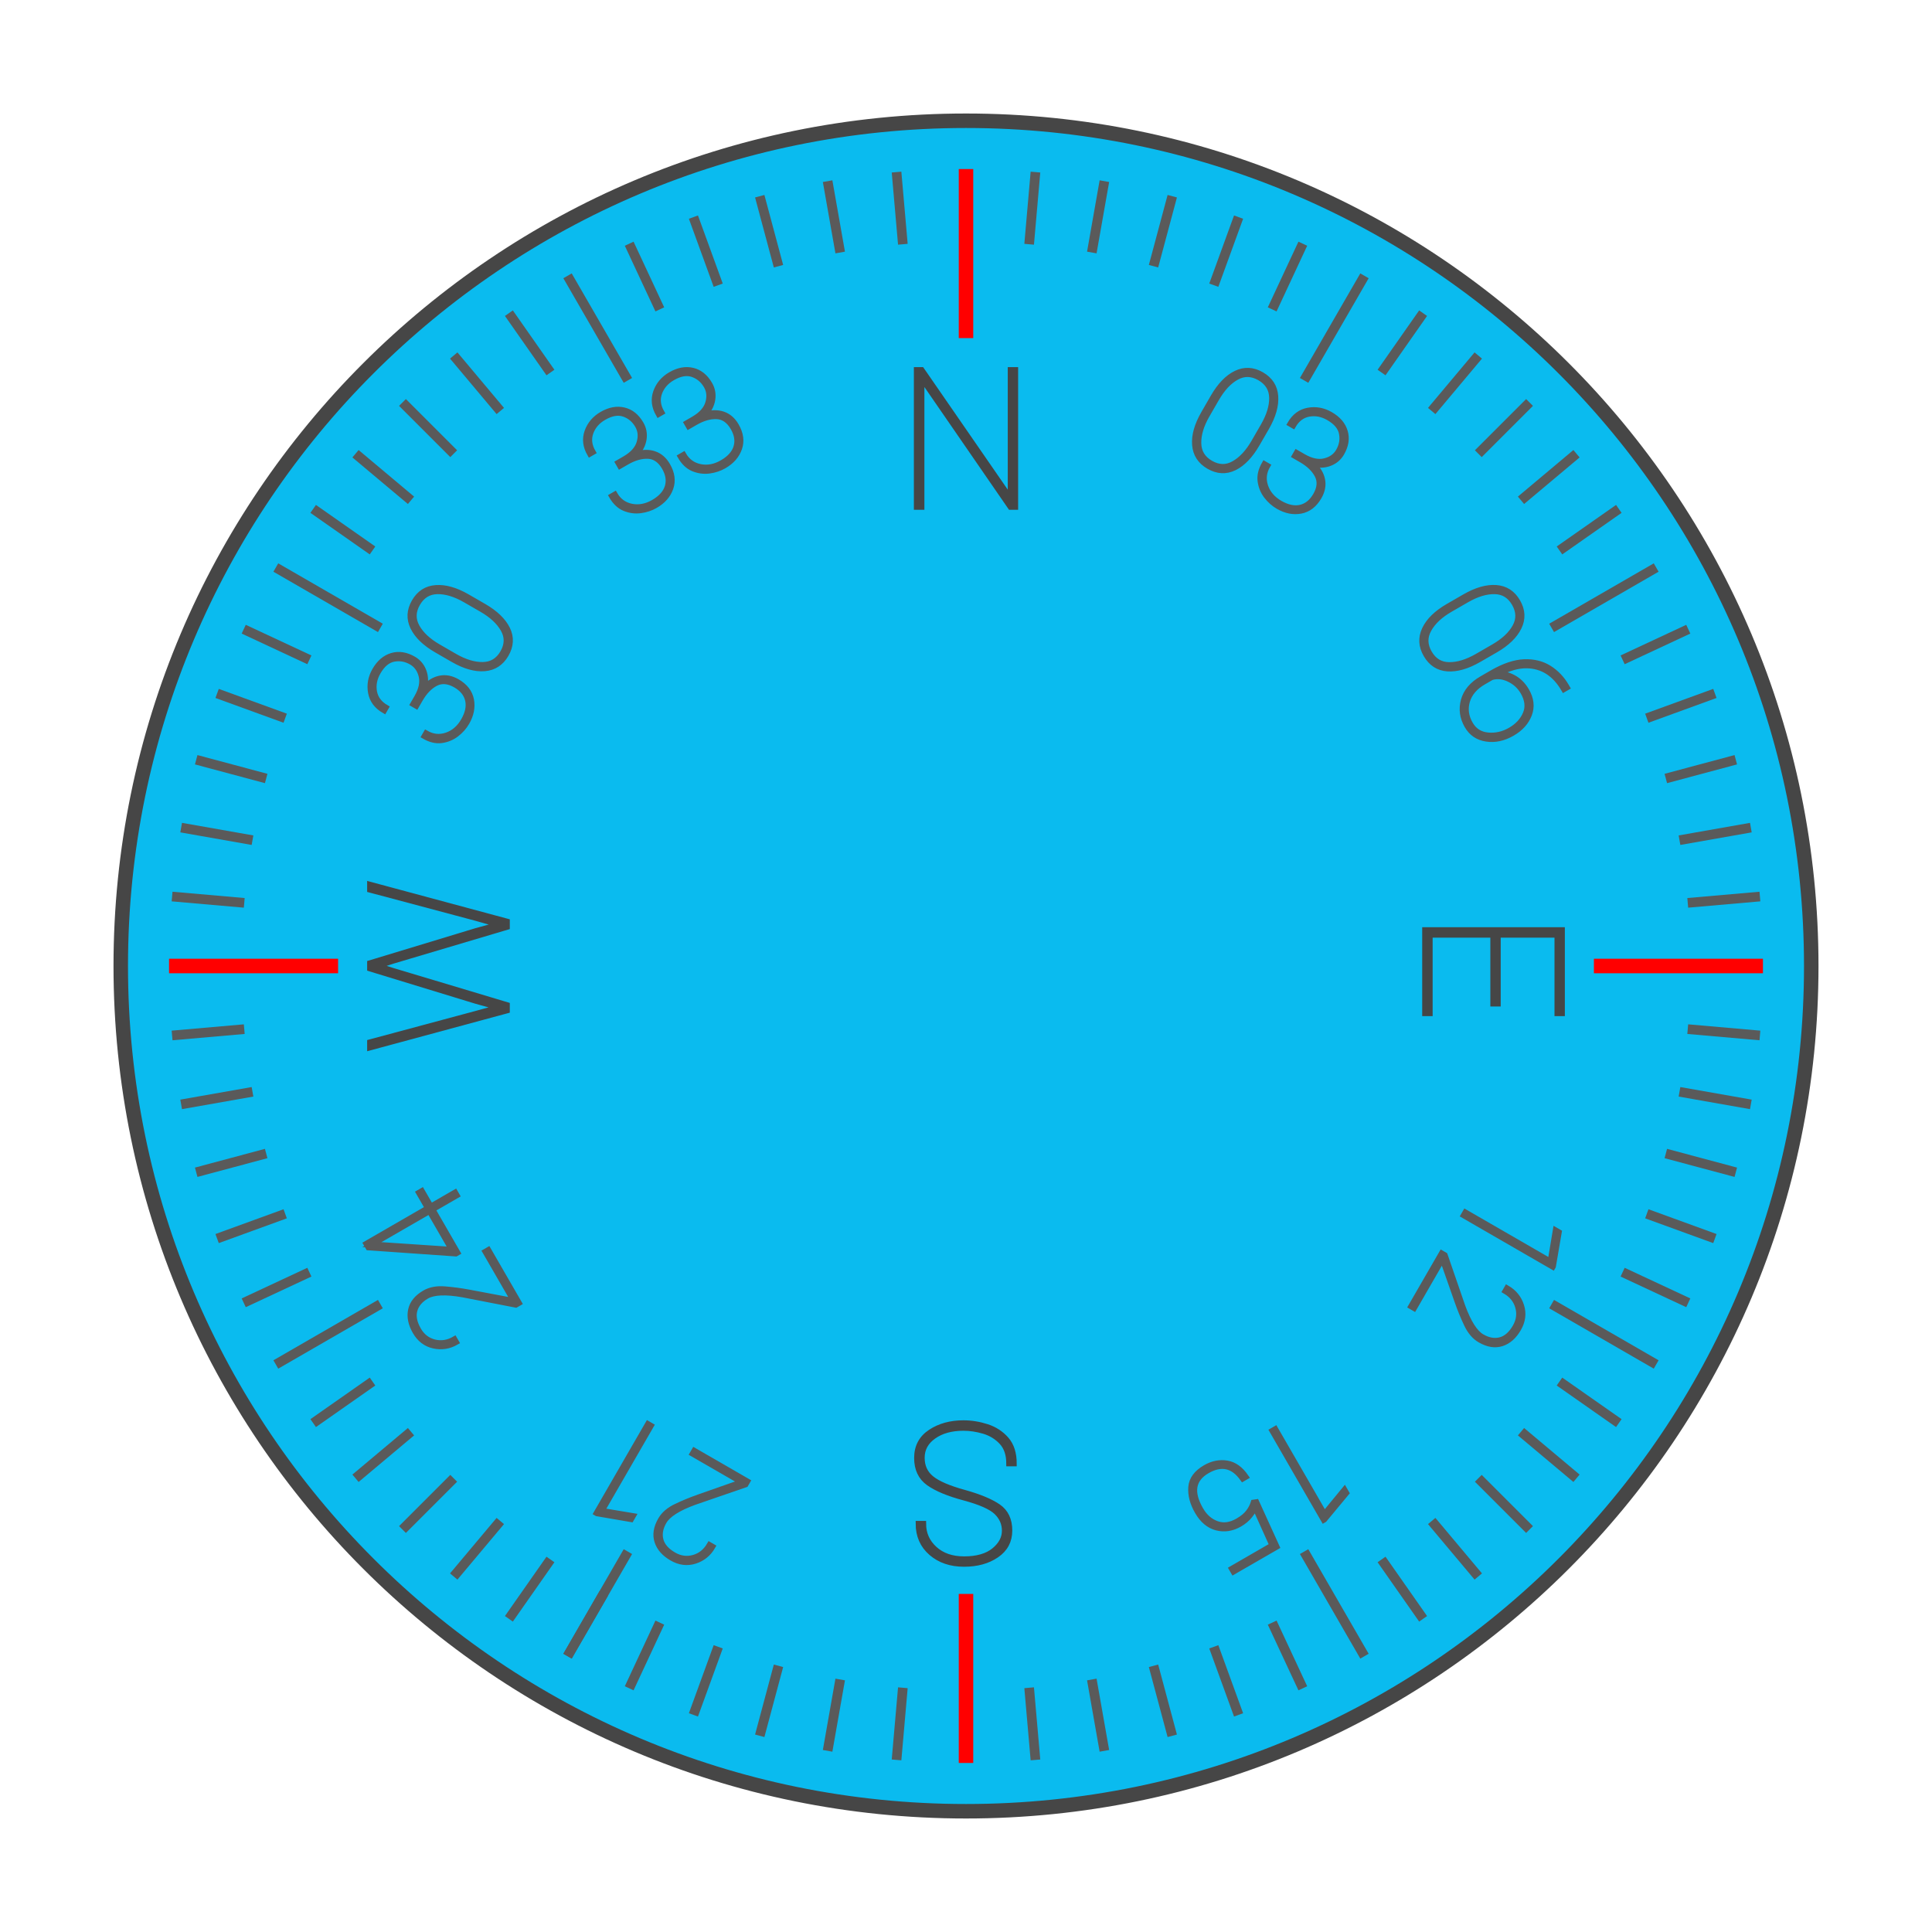
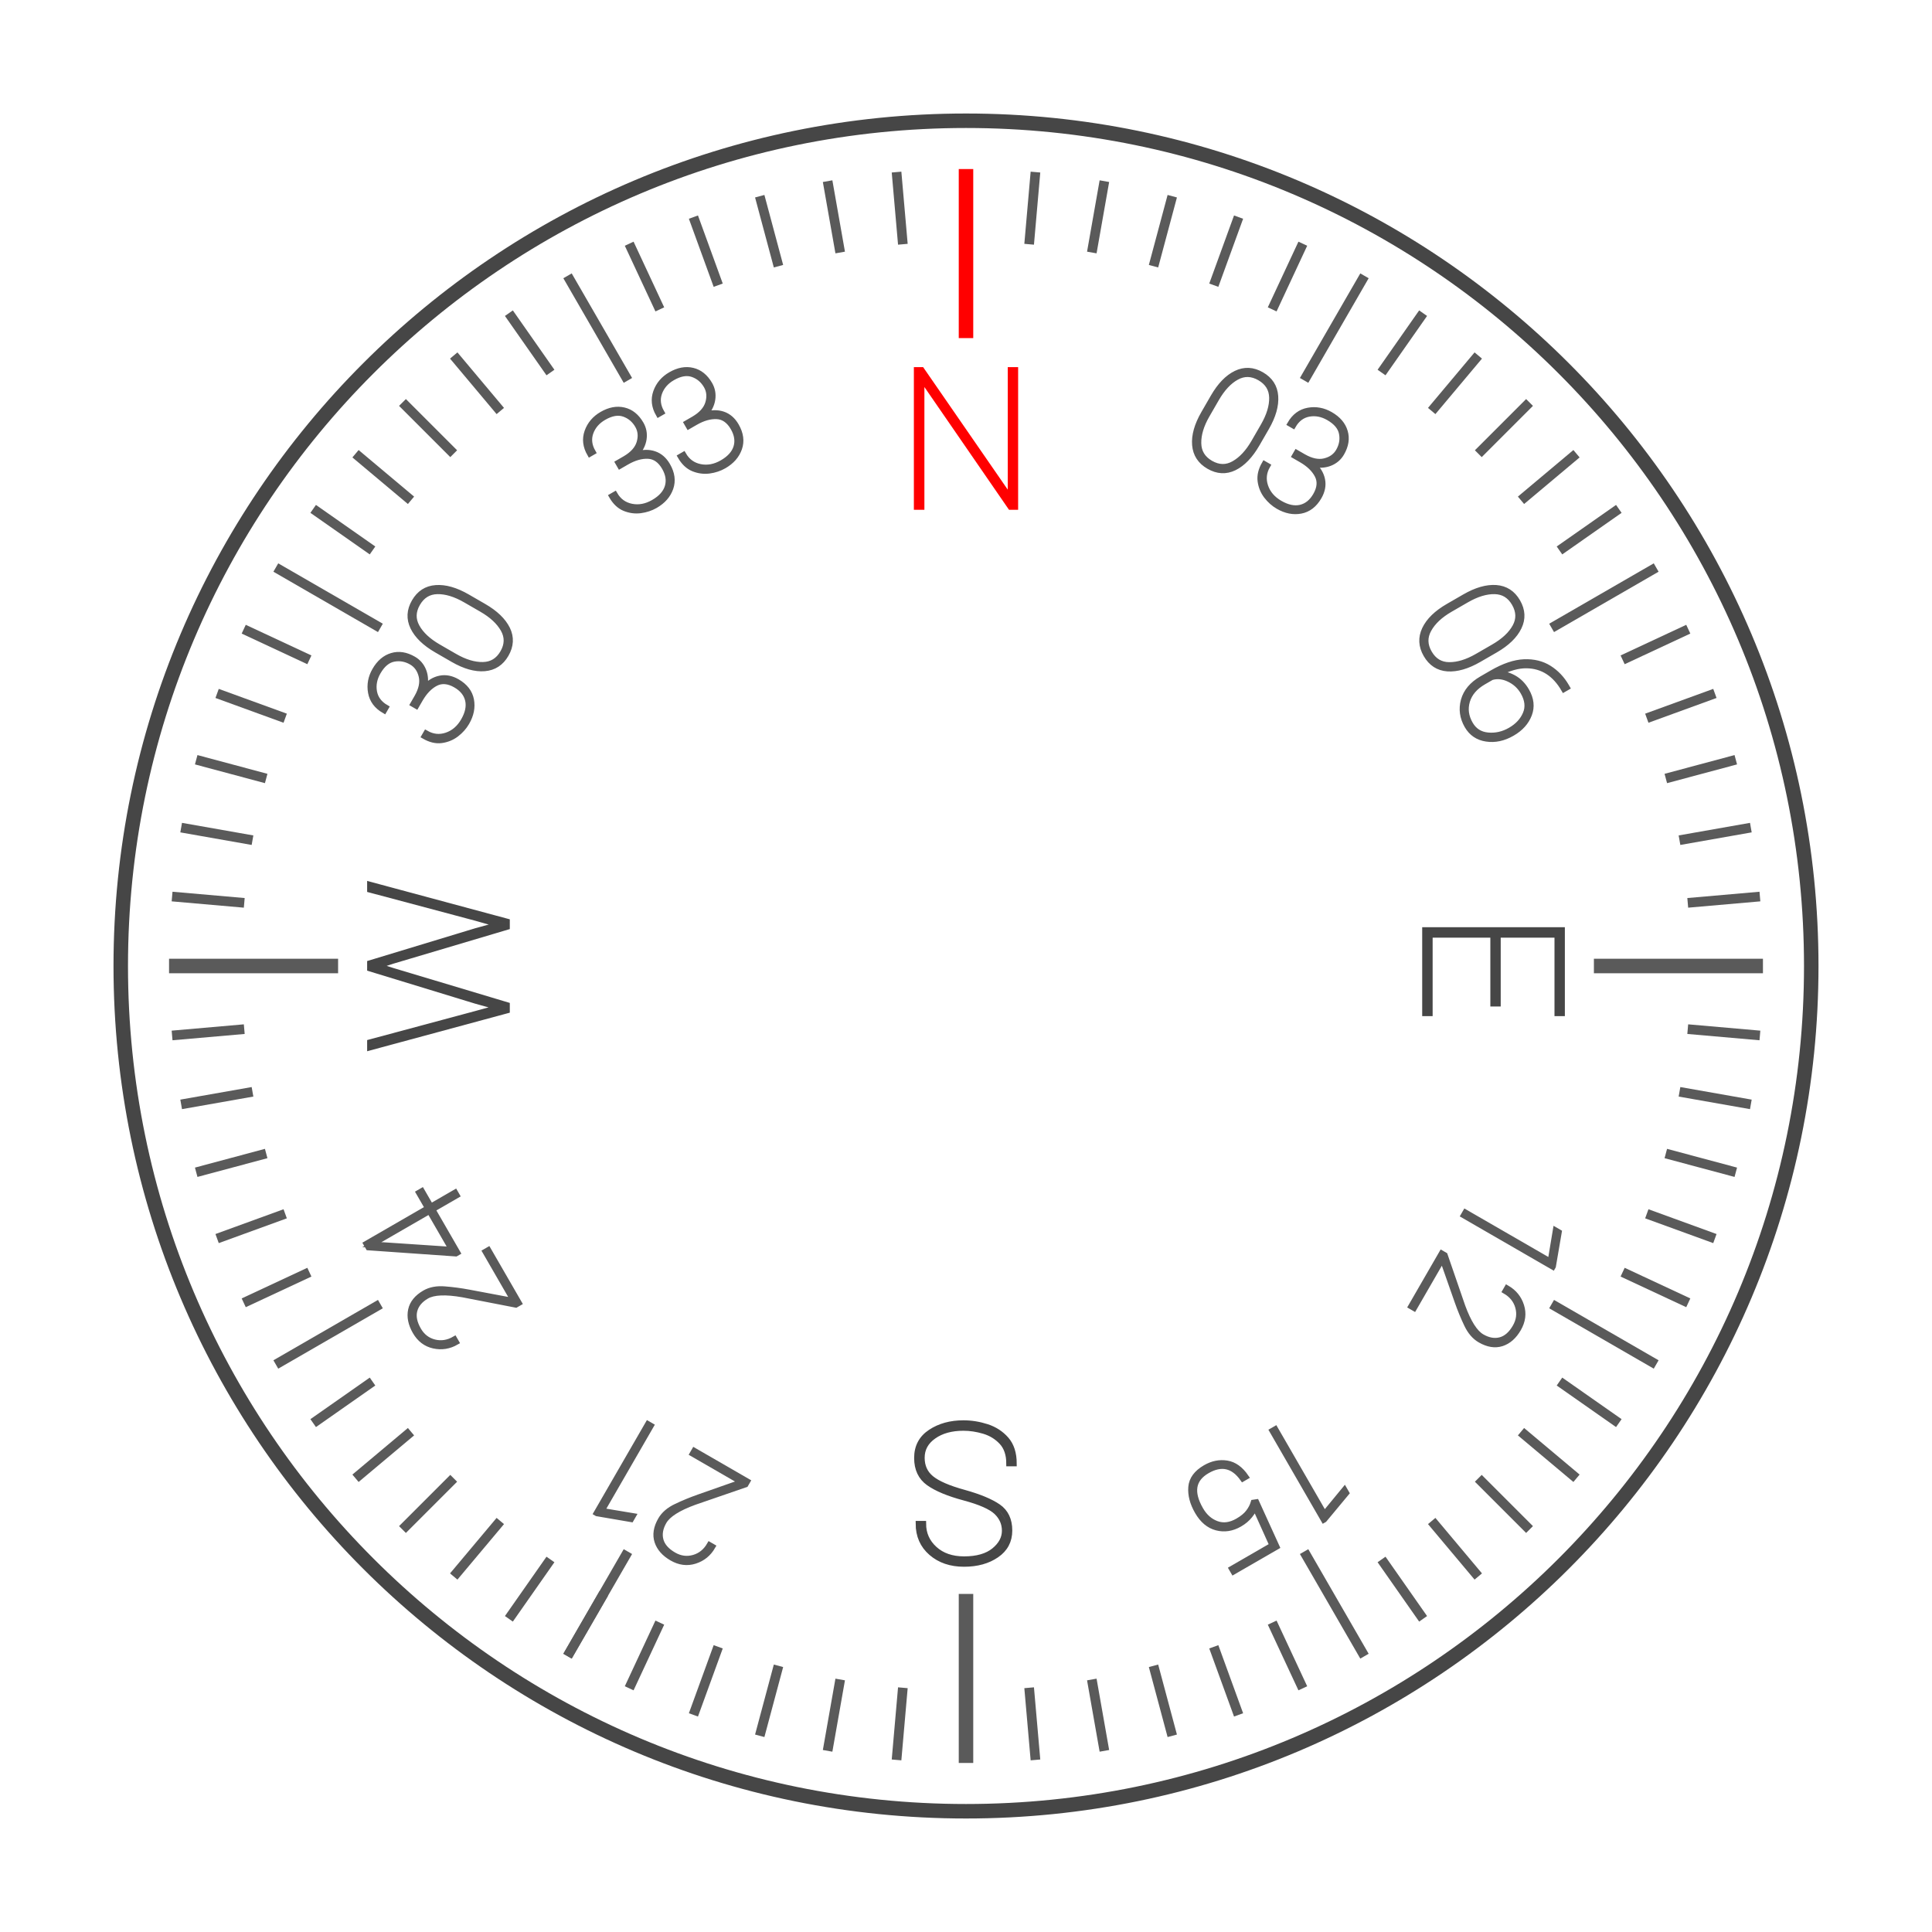
<svg xmlns="http://www.w3.org/2000/svg" width="400" height="400" viewBox="0 0 400 400" fill="none">
  <style>
        .text {
            font-family: 'Roboto', sans-serif;
            font-weight: 10;
            font-size: 40px;
            fill: rgb(90, 90, 90);
            stroke: rgb(90, 90, 90);
            stroke-width: 1.1;
        }

        .darker {
-             fill: rgb(70, 70, 70);
+             /* fill: rgb(70, 70, 70); */
            stroke: rgb(70, 70, 70);
        }

        .smaller {
            font-size: 30px;
        }

        .tick {
            stroke: rgb(90, 90, 90);
            stroke-width: 2;
        }

        .red {
            fill: rgb(255, 0, 0);
            stroke: rgb(255, 0, 0);
        }

        .black {
            fill: rgb(0, 0, 0);
            stroke: rgb(0, 0, 0);
        }

        .thicker {
            stroke-width: 3;
        }
    </style>
-   <ellipse class="thicker darker" style="fill: #0abbef;" cx="200" cy="200" rx="175" ry="175" />
-   <text x="200" y="105" text-anchor="middle" class="text darker" transform="rotate(0 200 200)">N</text>
+   <ellipse class="thicker darker" cx="200" cy="200" rx="175" ry="175" fill="none" />
+   <text x="200" y="105" text-anchor="middle" class="text red" transform="rotate(0 200 200)">N</text>
  <text x="200" y="105" text-anchor="middle" class="text darker" transform="rotate(90 200 200)">E</text>
  <text x="200" y="105" text-anchor="middle" class="text darker" transform="rotate(180 200 200)">S</text>
  <text x="200" y="105" text-anchor="middle" class="text darker" transform="rotate(270 200 200)">W</text>
  <text x="200" y="85" text-anchor="middle" class="text smaller" transform="rotate(30 200 200)">03</text>
  <text x="200" y="85" text-anchor="middle" class="text smaller" transform="rotate(60 200 200)">06</text>
  <text x="200" y="85" text-anchor="middle" class="text smaller" transform="rotate(120 200 200)">12</text>
  <text x="200" y="85" text-anchor="middle" class="text smaller" transform="rotate(150 200 200)">15</text>
  <text x="200" y="85" text-anchor="middle" class="text smaller" transform="rotate(210 200 200)">21</text>
  <text x="200" y="85" text-anchor="middle" class="text smaller" transform="rotate(240 200 200)">24</text>
  <text x="200" y="85" text-anchor="middle" class="text smaller" transform="rotate(300 200 200)">30</text>
  <text x="200" y="85" text-anchor="middle" class="text smaller" transform="rotate(330 200 200)">33</text>
  <line x1="200" x2="200" y1="35" y2="70" class="tick red thicker" />
-   <line x1="200" x2="200" y1="35" y2="70" class="tick red thicker" transform="rotate(90 200 200)" />
-   <line x1="200" x2="200" y1="35" y2="70" class="tick red thicker" transform="rotate(180 200 200)" />
-   <line x1="200" x2="200" y1="35" y2="70" class="tick red thicker" transform="rotate(270 200 200)" />
+   <line x1="200" x2="200" y1="35" y2="70" class="tick  thicker" transform="rotate(90 200 200)" />
+   <line x1="200" x2="200" y1="35" y2="70" class="tick  thicker" transform="rotate(180 200 200)" />
+   <line x1="200" x2="200" y1="35" y2="70" class="tick  thicker" transform="rotate(270 200 200)" />
  <line x1="200" x2="200" y1="35" y2="60" class="tick" transform="rotate(30 200 200)" />
  <line x1="200" x2="200" y1="35" y2="60" class="tick" transform="rotate(60 200 200)" />
  <line x1="200" x2="200" y1="35" y2="60" class="tick" transform="rotate(120 200 200)" />
  <line x1="200" x2="200" y1="35" y2="60" class="tick" transform="rotate(150 200 200)" />
  <line x1="200" x2="200" y1="35" y2="60" class="tick" transform="rotate(210 200 200)" />
  <line x1="200" x2="200" y1="35" y2="60" class="tick" transform="rotate(240 200 200)" />
  <line x1="200" x2="200" y1="35" y2="60" class="tick" transform="rotate(300 200 200)" />
  <line x1="200" x2="200" y1="35" y2="60" class="tick" transform="rotate(330 200 200)" />
  <line x1="200" x2="200" y1="35" y2="50" class="tick" transform="rotate(5 200 200)" />
  <line x1="200" x2="200" y1="35" y2="50" class="tick" transform="rotate(10 200 200)" />
  <line x1="200" x2="200" y1="35" y2="50" class="tick" transform="rotate(15 200 200)" />
  <line x1="200" x2="200" y1="35" y2="50" class="tick" transform="rotate(20 200 200)" />
  <line x1="200" x2="200" y1="35" y2="50" class="tick" transform="rotate(25 200 200)" />
  <line x1="200" x2="200" y1="35" y2="50" class="tick" transform="rotate(35 200 200)" />
  <line x1="200" x2="200" y1="35" y2="50" class="tick" transform="rotate(40 200 200)" />
  <line x1="200" x2="200" y1="35" y2="50" class="tick" transform="rotate(45 200 200)" />
  <line x1="200" x2="200" y1="35" y2="50" class="tick" transform="rotate(50 200 200)" />
  <line x1="200" x2="200" y1="35" y2="50" class="tick" transform="rotate(55 200 200)" />
  <line x1="200" x2="200" y1="35" y2="50" class="tick" transform="rotate(65 200 200)" />
  <line x1="200" x2="200" y1="35" y2="50" class="tick" transform="rotate(70 200 200)" />
  <line x1="200" x2="200" y1="35" y2="50" class="tick" transform="rotate(75 200 200)" />
  <line x1="200" x2="200" y1="35" y2="50" class="tick" transform="rotate(80 200 200)" />
  <line x1="200" x2="200" y1="35" y2="50" class="tick" transform="rotate(85 200 200)" />
  <line x1="200" x2="200" y1="35" y2="50" class="tick" transform="rotate(95 200 200)" />
  <line x1="200" x2="200" y1="35" y2="50" class="tick" transform="rotate(100 200 200)" />
  <line x1="200" x2="200" y1="35" y2="50" class="tick" transform="rotate(105 200 200)" />
  <line x1="200" x2="200" y1="35" y2="50" class="tick" transform="rotate(110 200 200)" />
  <line x1="200" x2="200" y1="35" y2="50" class="tick" transform="rotate(115 200 200)" />
  <line x1="200" x2="200" y1="35" y2="50" class="tick" transform="rotate(125 200 200)" />
  <line x1="200" x2="200" y1="35" y2="50" class="tick" transform="rotate(130 200 200)" />
  <line x1="200" x2="200" y1="35" y2="50" class="tick" transform="rotate(135 200 200)" />
  <line x1="200" x2="200" y1="35" y2="50" class="tick" transform="rotate(140 200 200)" />
  <line x1="200" x2="200" y1="35" y2="50" class="tick" transform="rotate(145 200 200)" />
  <line x1="200" x2="200" y1="35" y2="50" class="tick" transform="rotate(155 200 200)" />
  <line x1="200" x2="200" y1="35" y2="50" class="tick" transform="rotate(160 200 200)" />
  <line x1="200" x2="200" y1="35" y2="50" class="tick" transform="rotate(165 200 200)" />
  <line x1="200" x2="200" y1="35" y2="50" class="tick" transform="rotate(170 200 200)" />
  <line x1="200" x2="200" y1="35" y2="50" class="tick" transform="rotate(175 200 200)" />
  <line x1="200" x2="200" y1="35" y2="50" class="tick" transform="rotate(185 200 200)" />
  <line x1="200" x2="200" y1="35" y2="50" class="tick" transform="rotate(190 200 200)" />
  <line x1="200" x2="200" y1="35" y2="50" class="tick" transform="rotate(195 200 200)" />
  <line x1="200" x2="200" y1="35" y2="50" class="tick" transform="rotate(200 200 200)" />
  <line x1="200" x2="200" y1="35" y2="50" class="tick" transform="rotate(205 200 200)" />
  <line x1="200" x2="200" y1="35" y2="50" class="tick" transform="rotate(210 200 200)" />
  <line x1="200" x2="200" y1="35" y2="50" class="tick" transform="rotate(215 200 200)" />
  <line x1="200" x2="200" y1="35" y2="50" class="tick" transform="rotate(220 200 200)" />
  <line x1="200" x2="200" y1="35" y2="50" class="tick" transform="rotate(225 200 200)" />
  <line x1="200" x2="200" y1="35" y2="50" class="tick" transform="rotate(230 200 200)" />
  <line x1="200" x2="200" y1="35" y2="50" class="tick" transform="rotate(235 200 200)" />
  <line x1="200" x2="200" y1="35" y2="50" class="tick" transform="rotate(245 200 200)" />
  <line x1="200" x2="200" y1="35" y2="50" class="tick" transform="rotate(250 200 200)" />
  <line x1="200" x2="200" y1="35" y2="50" class="tick" transform="rotate(255 200 200)" />
  <line x1="200" x2="200" y1="35" y2="50" class="tick" transform="rotate(260 200 200)" />
  <line x1="200" x2="200" y1="35" y2="50" class="tick" transform="rotate(265 200 200)" />
  <line x1="200" x2="200" y1="35" y2="50" class="tick" transform="rotate(275 200 200)" />
  <line x1="200" x2="200" y1="35" y2="50" class="tick" transform="rotate(280 200 200)" />
  <line x1="200" x2="200" y1="35" y2="50" class="tick" transform="rotate(285 200 200)" />
  <line x1="200" x2="200" y1="35" y2="50" class="tick" transform="rotate(290 200 200)" />
  <line x1="200" x2="200" y1="35" y2="50" class="tick" transform="rotate(295 200 200)" />
  <line x1="200" x2="200" y1="35" y2="50" class="tick" transform="rotate(305 200 200)" />
  <line x1="200" x2="200" y1="35" y2="50" class="tick" transform="rotate(310 200 200)" />
  <line x1="200" x2="200" y1="35" y2="50" class="tick" transform="rotate(315 200 200)" />
  <line x1="200" x2="200" y1="35" y2="50" class="tick" transform="rotate(320 200 200)" />
  <line x1="200" x2="200" y1="35" y2="50" class="tick" transform="rotate(325 200 200)" />
  <line x1="200" x2="200" y1="35" y2="50" class="tick" transform="rotate(335 200 200)" />
  <line x1="200" x2="200" y1="35" y2="50" class="tick" transform="rotate(340 200 200)" />
  <line x1="200" x2="200" y1="35" y2="50" class="tick" transform="rotate(345 200 200)" />
  <line x1="200" x2="200" y1="35" y2="50" class="tick" transform="rotate(350 200 200)" />
  <line x1="200" x2="200" y1="35" y2="50" class="tick" transform="rotate(355 200 200)" />
</svg>
